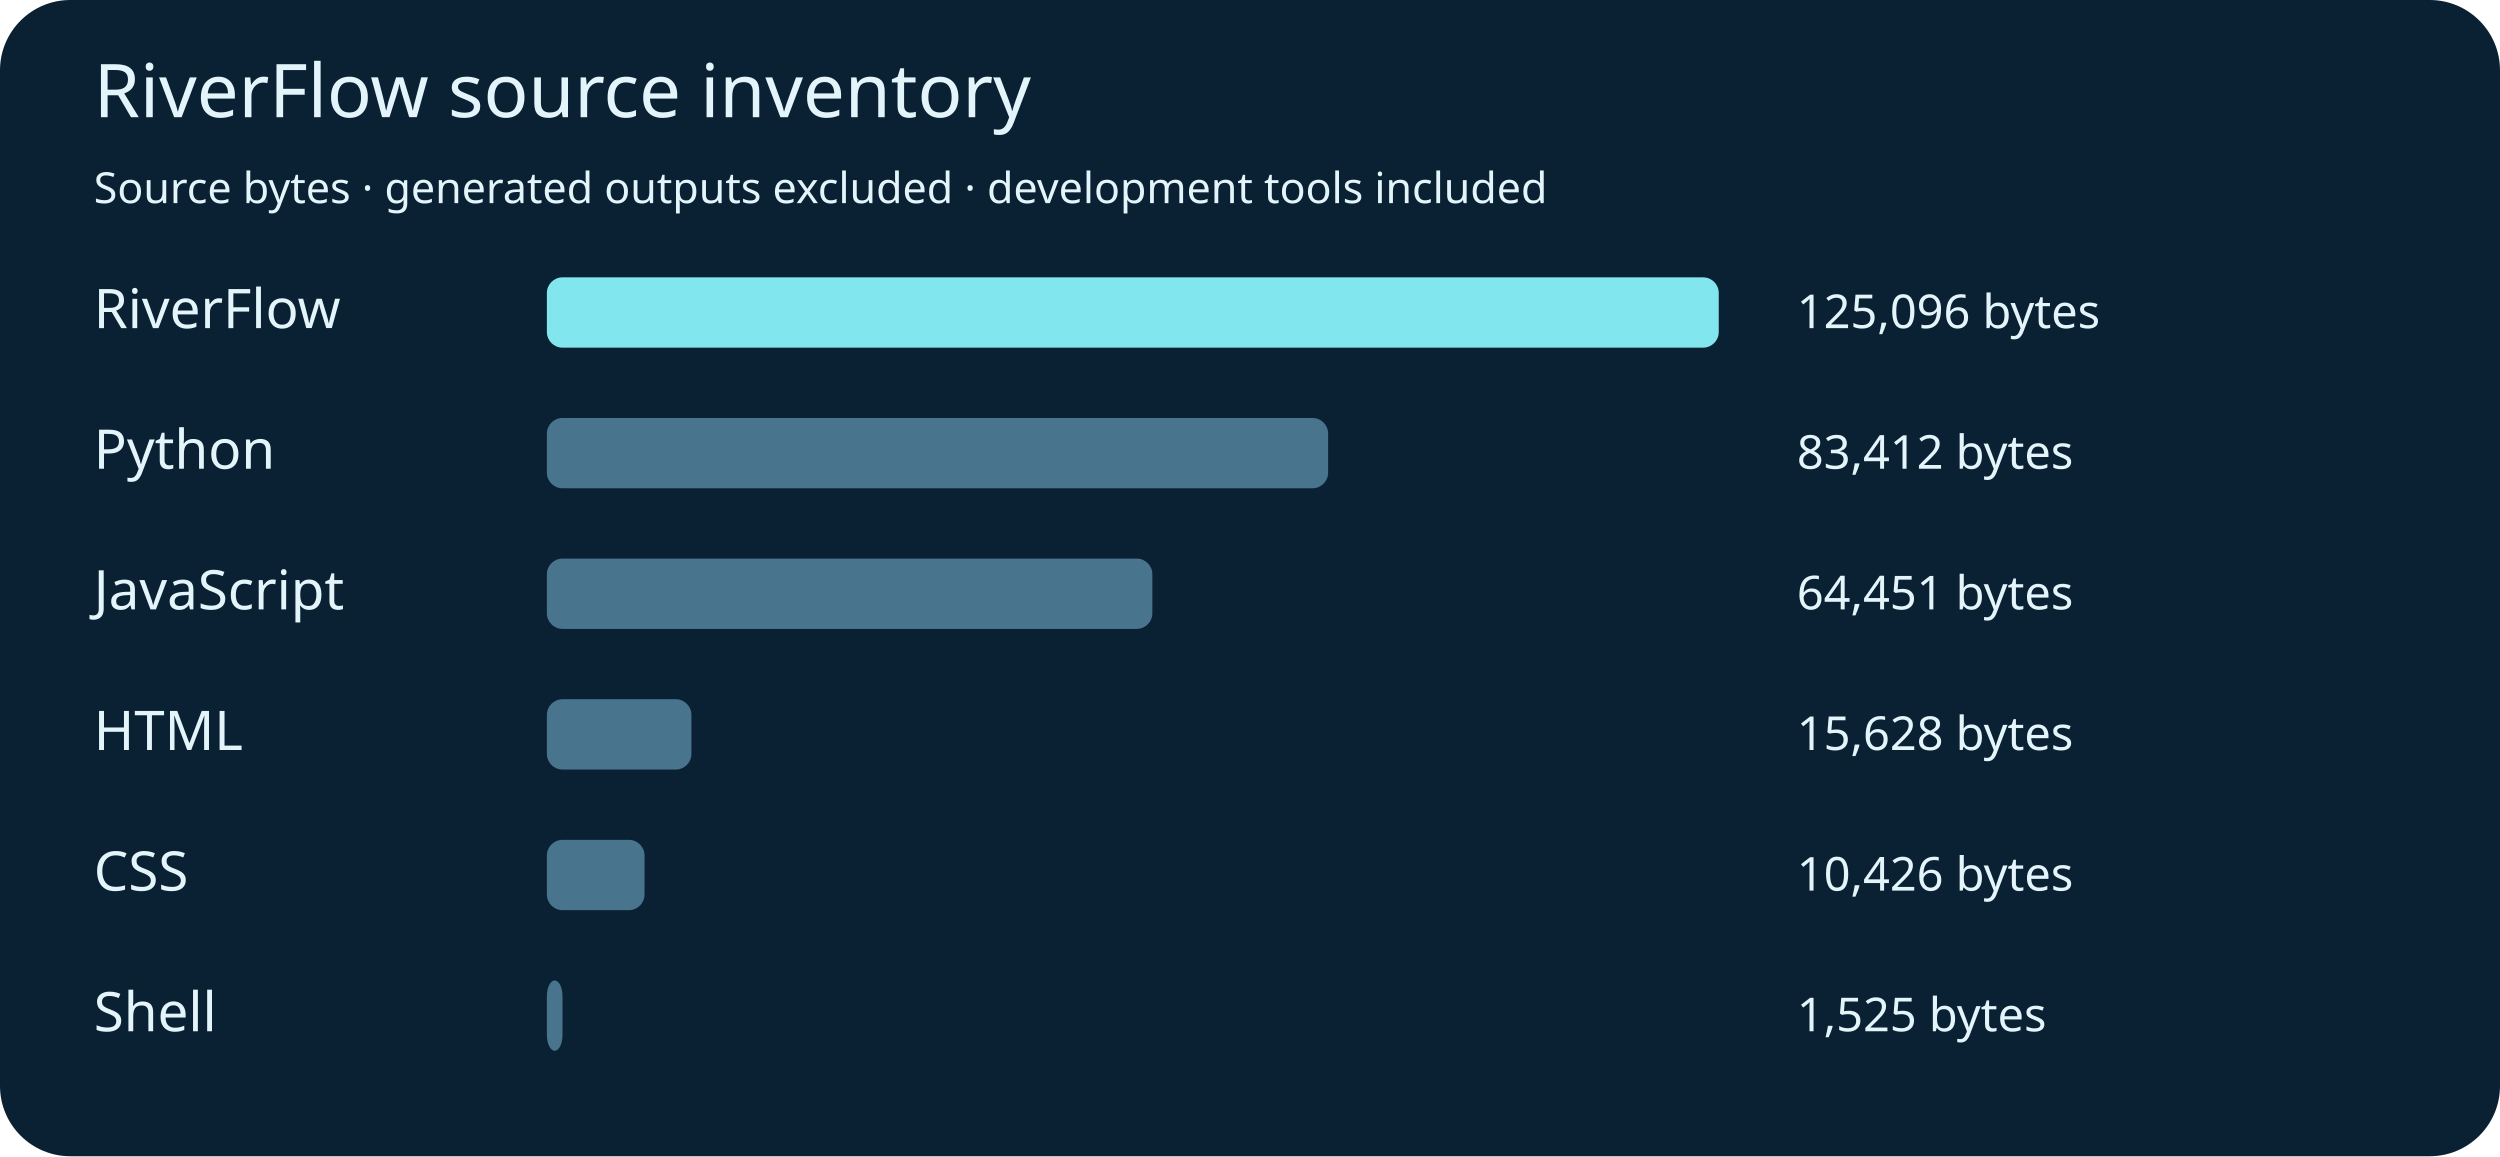
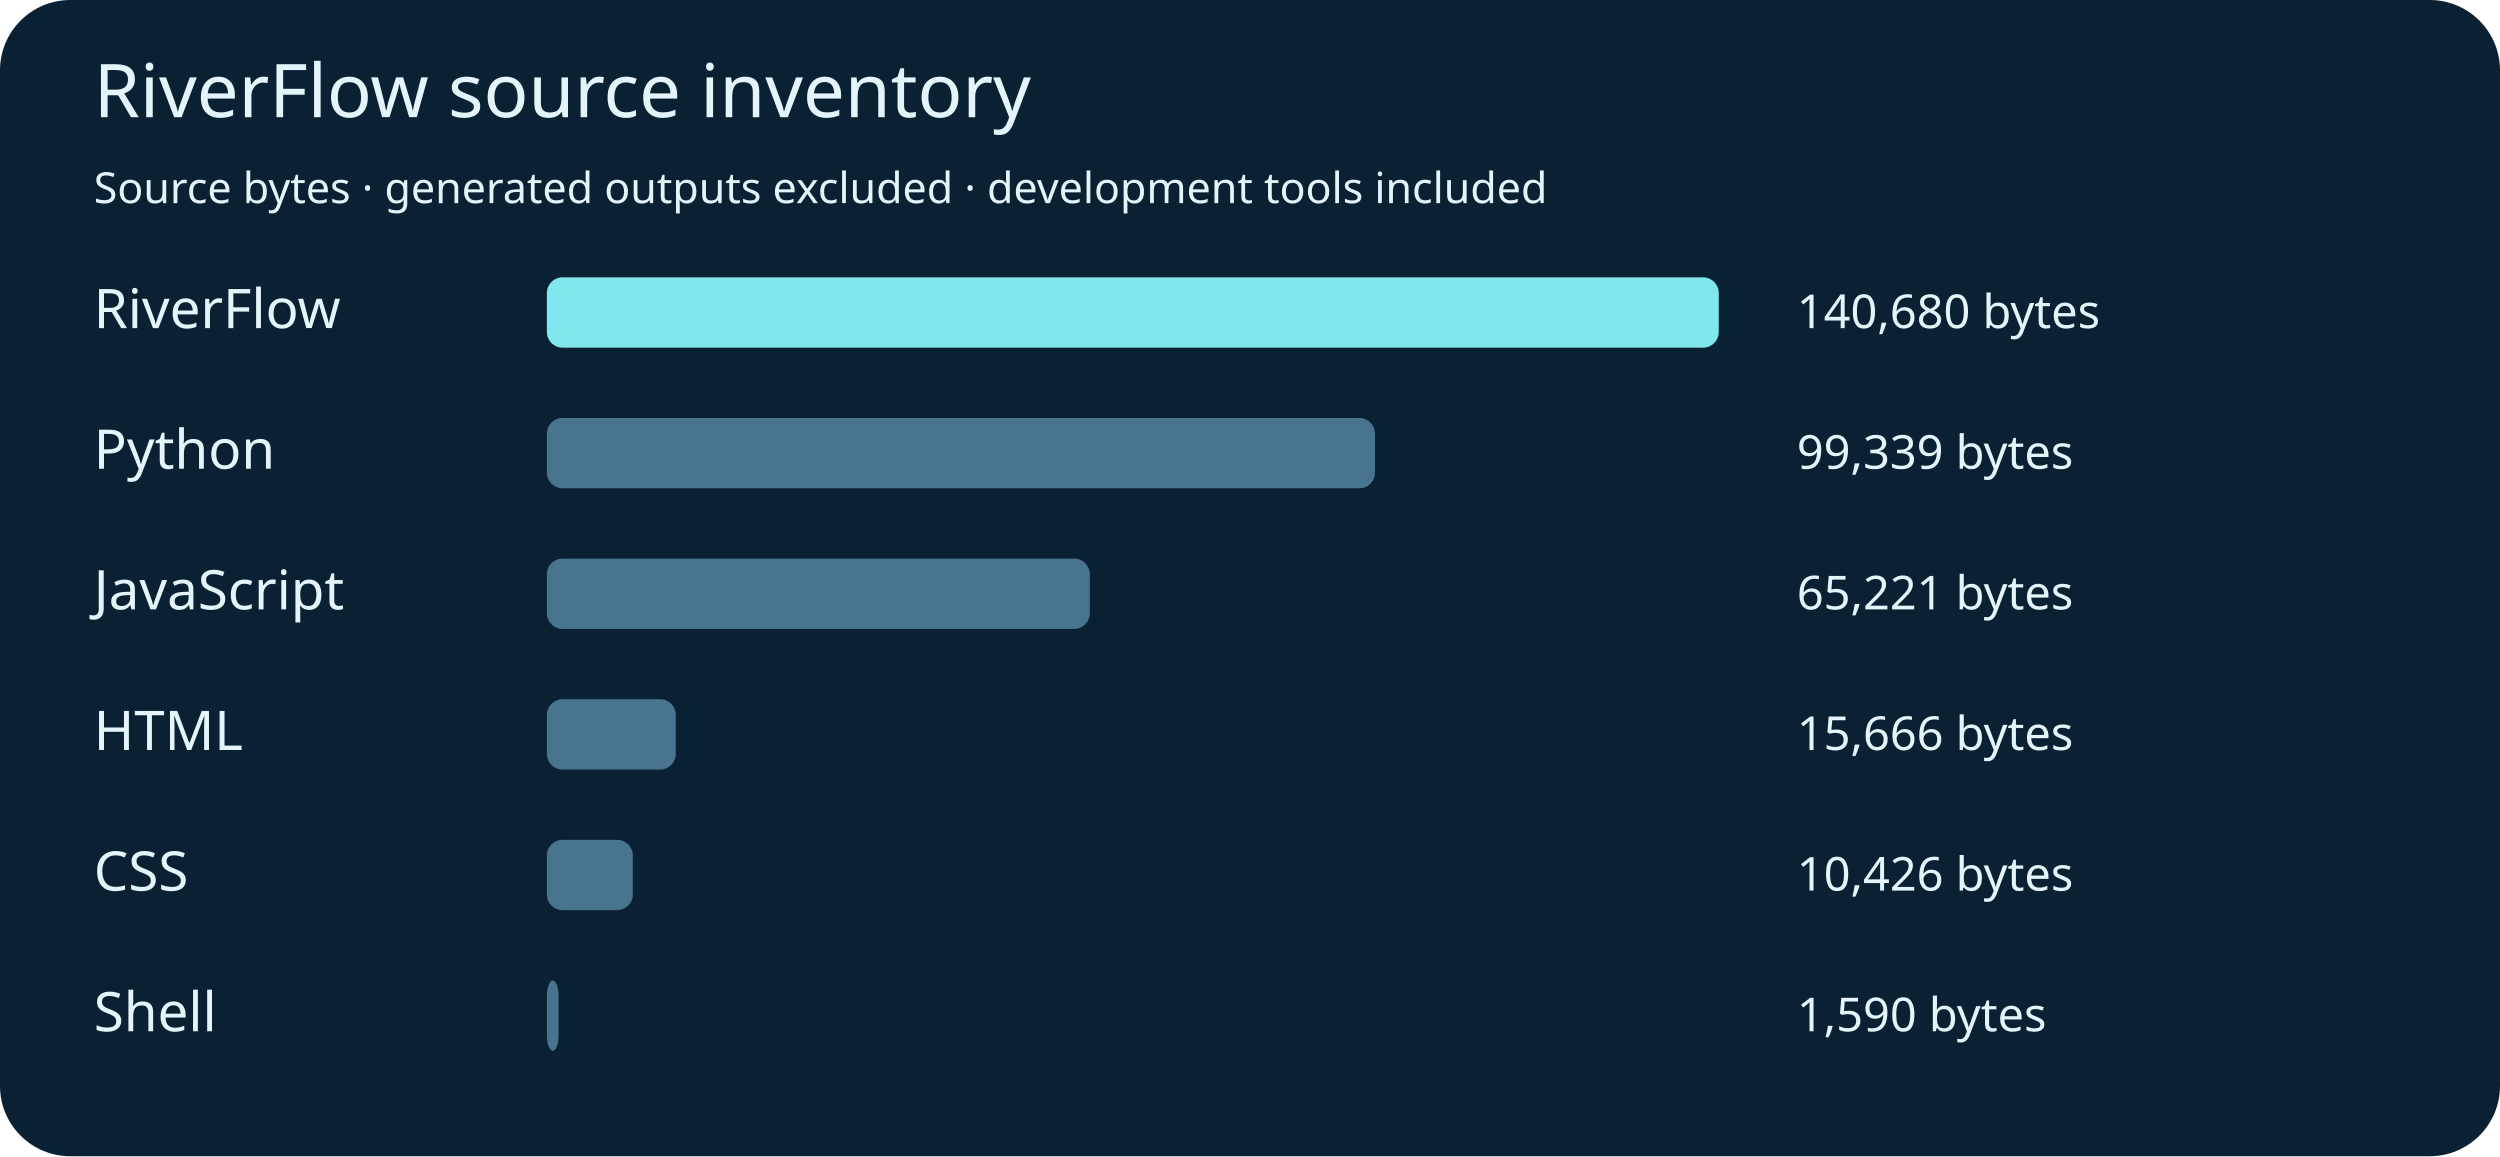
<svg xmlns="http://www.w3.org/2000/svg" width="640" height="296" viewBox="0 0 640 296">
  <rect width="640" height="296" rx="18" fill="#0a2133" />
  <g font-family="sans-serif" fill="#e3f5fa">
    <text x="24" y="30" font-size="19">RiverFlow source inventory</text>
    <text x="24" y="52" font-size="11">Source bytes · generated outputs excluded · development tools included</text>
    <text x="24" y="84" font-size="14">RiverFlow</text>
    <rect x="140" y="71" width="300" height="18" rx="4" fill="#82e6ef" />
-     <text x="460" y="84" font-size="12">125,096 bytes</text>
+     <text x="460" y="84" font-size="12">140,680 bytes</text>
    <text x="24" y="120" font-size="14">Python</text>
-     <rect x="140" y="107" width="200" height="18" rx="4" fill="#49748e" />
-     <text x="460" y="120" font-size="12">83,412 bytes</text>
+     <rect x="140" y="107" width="212" height="18" rx="4" fill="#49748e" />
+     <text x="460" y="120" font-size="12">99,339 bytes</text>
    <text x="24" y="156" font-size="14">JavaScript</text>
-     <rect x="140" y="143" width="155" height="18" rx="4" fill="#49748e" />
-     <text x="460" y="156" font-size="12">64,451 bytes</text>
+     <rect x="140" y="143" width="139" height="18" rx="4" fill="#49748e" />
+     <text x="460" y="156" font-size="12">65,221 bytes</text>
    <text x="24" y="192" font-size="14">HTML</text>
-     <rect x="140" y="179" width="37" height="18" rx="4" fill="#49748e" />
-     <text x="460" y="192" font-size="12">15,628 bytes</text>
+     <rect x="140" y="179" width="33" height="18" rx="4" fill="#49748e" />
+     <text x="460" y="192" font-size="12">15,666 bytes</text>
    <text x="24" y="228" font-size="14">CSS</text>
-     <rect x="140" y="215" width="25" height="18" rx="4" fill="#49748e" />
+     <rect x="140" y="215" width="22" height="18" rx="4" fill="#49748e" />
    <text x="460" y="228" font-size="12">10,426 bytes</text>
    <text x="24" y="264" font-size="14">Shell</text>
-     <rect x="140" y="251" width="4" height="18" rx="4" fill="#49748e" />
-     <text x="460" y="264" font-size="12">1,525 bytes</text>
+     <rect x="140" y="251" width="3" height="18" rx="4" fill="#49748e" />
+     <text x="460" y="264" font-size="12">1,590 bytes</text>
  </g>
</svg>
